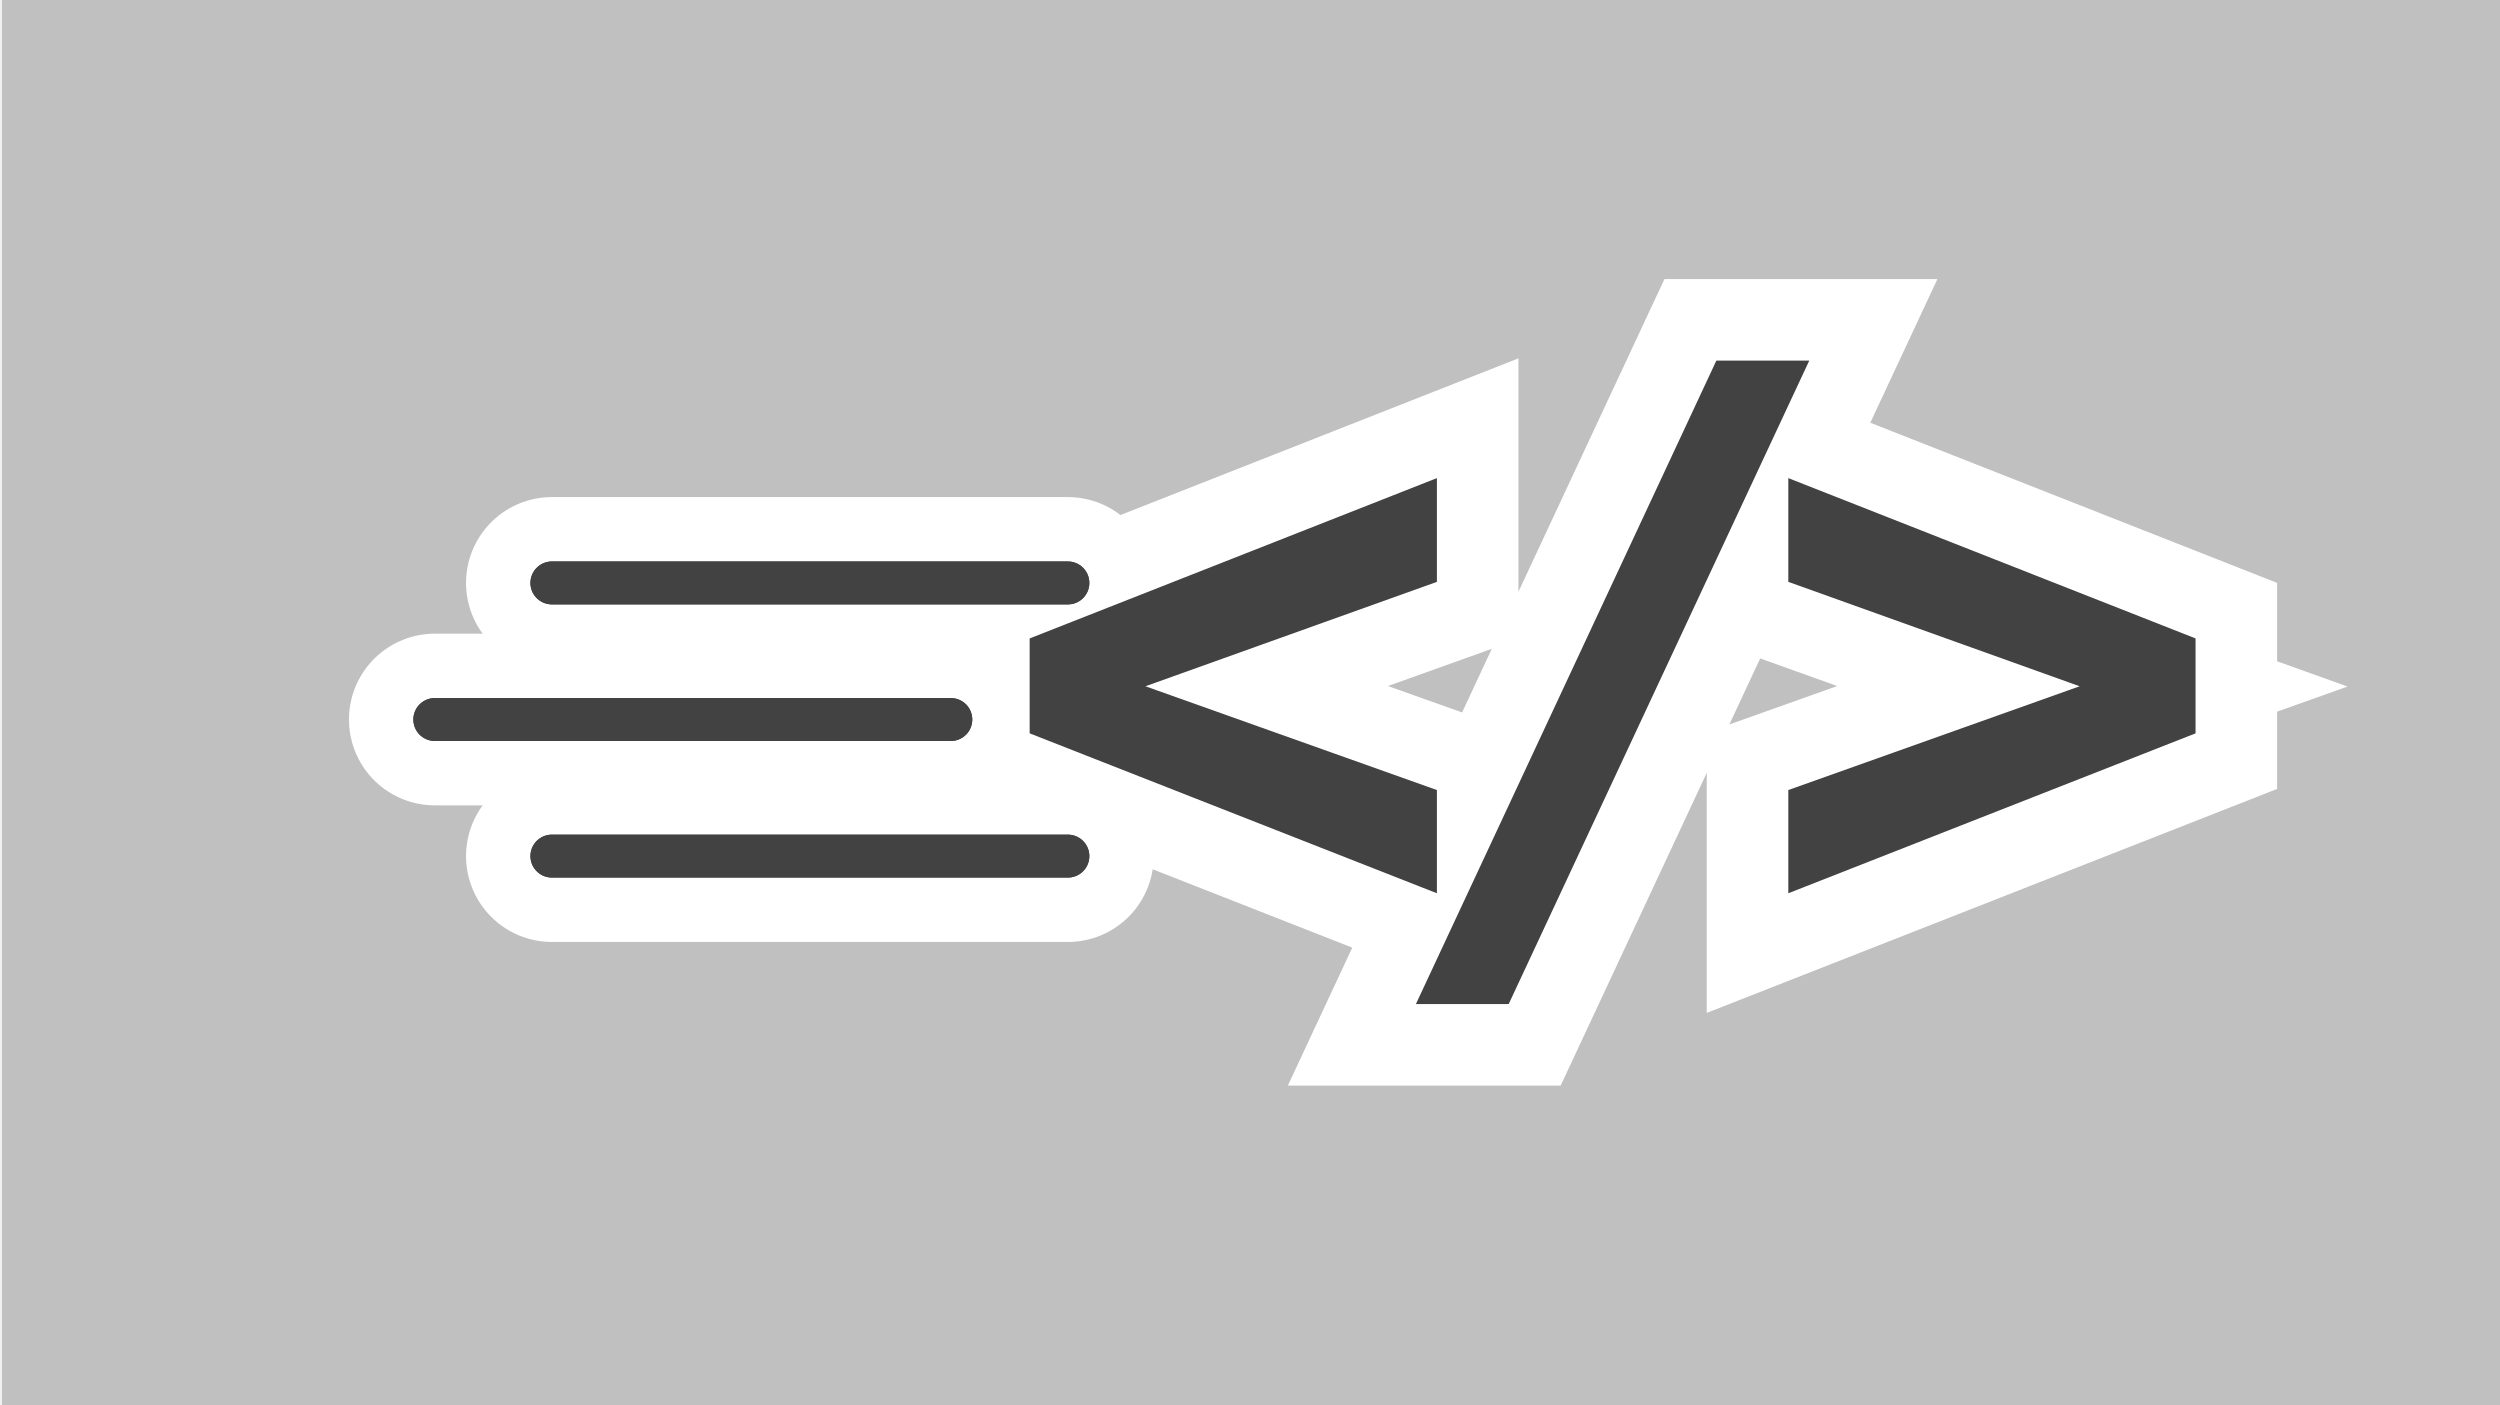
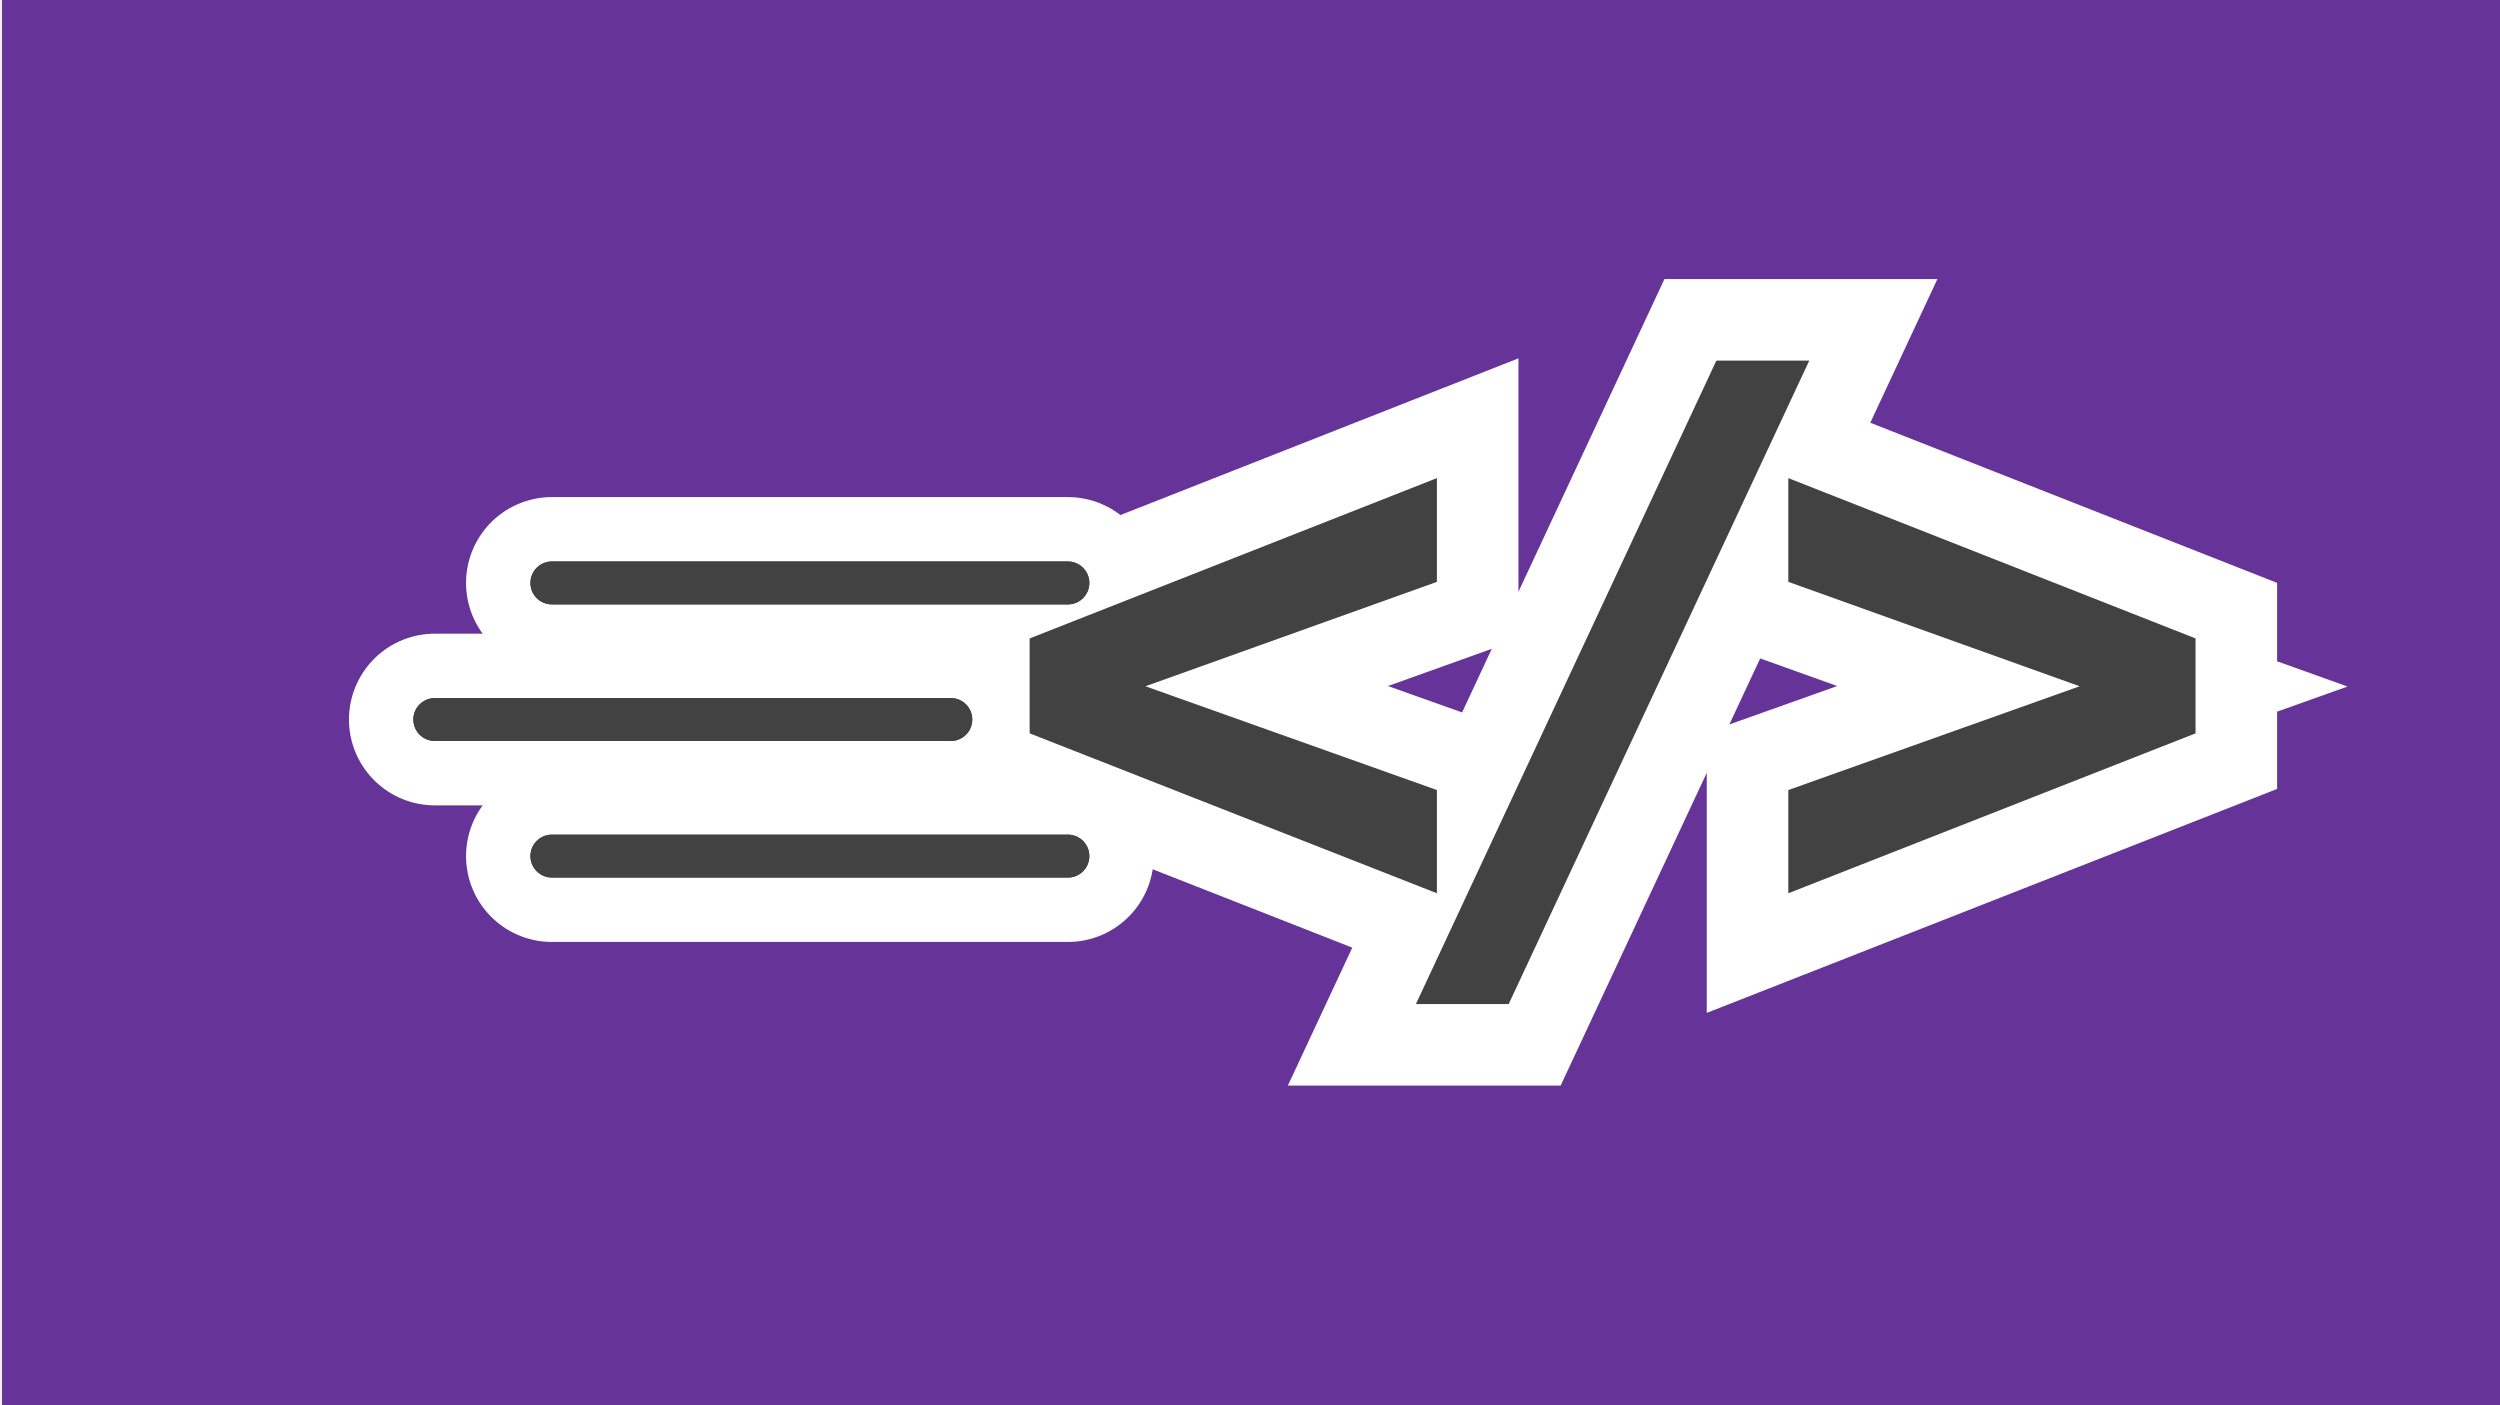
<svg xmlns="http://www.w3.org/2000/svg" width="575" height="323" viewBox="0 0 575 323" id="svg2" version="1.1" style="enable-background:new">
  <defs id="defs26" />
  <g id="layer6" style="display:inline" transform="translate(0,67)">
-     <rect style="display:inline;fill:#c0c0c0;fill-opacity:1;stroke:none;stroke-width:1.695;filter:url(#filter4154)" id="rect4151" width="577.217" height="325.612" x="0.468" y="-69.322" />
+     <rect style="display:inline;fill:#663399;fill-opacity:1;stroke:none;stroke-width:1.695;filter:url(#filter4154)" id="rect4151" width="577.217" height="325.612" x="0.468" y="-69.322" />
  </g>
  <g style="display:none" id="g852" transform="translate(0,67)">
    <text id="text840" y="172.379" x="77.663" style="font-style:normal;font-weight:normal;font-size:128.657px;line-height:0%;font-family:sans-serif;letter-spacing:0px;word-spacing:0px;fill:#89f842;fill-opacity:1;stroke:#ffa500;stroke-width:30.072;stroke-linecap:butt;stroke-linejoin:miter;stroke-miterlimit:4;stroke-dasharray:none;stroke-opacity:1" xml:space="preserve" transform="scale(1.056837,0.9462197)">
      <tspan style="font-style:normal;font-variant:normal;font-weight:bold;font-stretch:normal;font-size:128.657px;line-height:1.25;font-family:Consolas;-inkscape-font-specification:'Consolas Bold';letter-spacing:-15.036px;fill:#89f842;fill-opacity:1;stroke:#ffa500;stroke-width:30.072;stroke-miterlimit:4;stroke-dasharray:none;stroke-opacity:1" y="172.379" x="77.663" id="tspan838">&lt;</tspan>
    </text>
    <g style="fill:#42f842;fill-opacity:1;stroke:#ffa500;stroke-width:24.432;stroke-miterlimit:4;stroke-dasharray:none;stroke-opacity:1" id="g848" transform="matrix(1.144141,0,0,1.317734,-18.92066,-1090.72)">
      <path style="fill:#42f842;fill-opacity:1;fill-rule:evenodd;stroke:#ffa500;stroke-width:24.432;stroke-linecap:round;stroke-linejoin:miter;stroke-miterlimit:4;stroke-dasharray:none;stroke-opacity:1" d="M 48.74,910.629 H 108.844" id="path842" />
      <path style="fill:#42f842;fill-opacity:1;fill-rule:evenodd;stroke:#ffa500;stroke-width:24.432;stroke-linecap:round;stroke-linejoin:miter;stroke-miterlimit:4;stroke-dasharray:none;stroke-opacity:1" d="M 35.103,926.539 H 95.207" id="path844" />
      <path style="fill:#42f842;fill-opacity:1;fill-rule:evenodd;stroke:#ffa500;stroke-width:24.432;stroke-linecap:round;stroke-linejoin:miter;stroke-miterlimit:4;stroke-dasharray:none;stroke-opacity:1" d="M 48.74,942.449 H 108.844" id="path846" />
    </g>
    <g aria-label="&gt;" transform="matrix(0.9882583,0,0,1.011881,-3.068124,0.1917578)" style="font-style:normal;font-variant:normal;font-weight:bold;font-stretch:normal;font-size:76.658px;line-height:1.25;font-family:Consolas;-inkscape-font-specification:'Consolas Bold';letter-spacing:0px;word-spacing:0px;fill:#ffa500;fill-opacity:1;stroke:#ff96ff;stroke-width:47.911;stroke-miterlimit:4;stroke-dasharray:none;stroke-opacity:1" id="text866">
      <path d="m 189.758,76.401 67.213,53.517 -63.783,49.736 -34.134,-34.054 24.359,-18.22 -28.75,-30.526 z" style="fill:#ffa500;fill-opacity:1;stroke:none;stroke-width:47.911;stroke-miterlimit:4;stroke-dasharray:none" id="path892" />
    </g>
    <text xml:space="preserve" style="font-style:normal;font-variant:normal;font-weight:bold;font-stretch:normal;font-size:109.693px;line-height:1.25;font-family:Consolas;-inkscape-font-specification:'Consolas Bold';letter-spacing:0px;word-spacing:0px;fill:none;fill-opacity:1;stroke:#ffa500;stroke-width:25.709;stroke-miterlimit:4;stroke-dasharray:none;stroke-opacity:1" x="124.26" y="158.974" id="text862" transform="scale(0.9968231,1.003187)">
      <tspan id="tspan860" x="124.26" y="158.974" style="font-size:109.693px;stroke:#ffa500;stroke-width:25.709;stroke-miterlimit:4;stroke-dasharray:none;stroke-opacity:1">/</tspan>
    </text>
    <text xml:space="preserve" style="font-style:normal;font-variant:normal;font-weight:bold;font-stretch:normal;font-size:109.783px;line-height:1.25;font-family:Consolas;-inkscape-font-specification:'Consolas Bold';letter-spacing:0px;word-spacing:0px;display:inline;fill:none;fill-opacity:1;stroke:#ffa500;stroke-width:25.73;stroke-miterlimit:4;stroke-dasharray:none;stroke-opacity:1" x="138.551" y="159.191" id="text862-2" transform="scale(0.9982987,1.001704)">
      <tspan id="tspan860-7" x="138.551" y="159.191" style="font-size:109.783px;stroke:#ffa500;stroke-width:25.73;stroke-miterlimit:4;stroke-dasharray:none;stroke-opacity:1">/</tspan>
    </text>
  </g>
  <g id="layer7" style="display:inline" transform="translate(0,67)">
    <g id="g918" transform="matrix(1.136526,0,0,1.136526,57.51938,-12.8363)">
      <g style="display:inline;fill:#424242;fill-opacity:1;stroke:#ffffff;stroke-width:20;stroke-miterlimit:4;stroke-dasharray:none;stroke-opacity:1;filter:url(#filter4154-1)" id="g4167-4" transform="matrix(1.737345,0,0,1.737345,-23.60188,-1511.765)">
        <text xml:space="preserve" style="font-style:normal;font-weight:normal;line-height:0%;font-family:sans-serif;letter-spacing:0px;word-spacing:0px;fill:#424242;fill-opacity:1;stroke:#ffffff;stroke-width:20;stroke-linecap:butt;stroke-linejoin:miter;stroke-miterlimit:4;stroke-dasharray:none;stroke-opacity:1" x="101.015" y="950.842" id="text4136-5">
          <tspan id="tspan4138-2" x="101.015" y="950.842" style="font-style:normal;font-variant:normal;font-weight:bold;font-stretch:normal;font-size:90px;line-height:1.25;font-family:Consolas;-inkscape-font-specification:'Consolas Bold';letter-spacing:-10px;fill:#424242;fill-opacity:1;stroke:#ffffff;stroke-width:20;stroke-miterlimit:4;stroke-dasharray:none;stroke-opacity:1" dx="0">&lt;/&gt;</tspan>
        </text>
        <g id="g4162-6" style="stroke:#ffffff;stroke-width:20;stroke-miterlimit:4;stroke-dasharray:none;stroke-opacity:1">
          <path id="path4142-2" d="M 48.74,910.629 H 108.844" style="fill:#427442;fill-opacity:1;fill-rule:evenodd;stroke:#ffffff;stroke-width:20;stroke-linecap:round;stroke-linejoin:miter;stroke-miterlimit:4;stroke-dasharray:none;stroke-opacity:1" />
          <path id="path4142-8-9" d="M 35.103,926.539 H 95.207" style="fill:#427442;fill-opacity:1;fill-rule:evenodd;stroke:#ffffff;stroke-width:20;stroke-linecap:round;stroke-linejoin:miter;stroke-miterlimit:4;stroke-dasharray:none;stroke-opacity:1" />
          <path id="path4142-6-2" d="M 48.74,942.449 H 108.844" style="fill:#427442;fill-opacity:1;fill-rule:evenodd;stroke:#ffffff;stroke-width:20;stroke-linecap:round;stroke-linejoin:miter;stroke-miterlimit:4;stroke-dasharray:none;stroke-opacity:1" />
        </g>
      </g>
      <g transform="matrix(1.737345,0,0,1.737345,-23.60187,-1511.765)" style="display:inline;opacity:1;fill:#424242;fill-opacity:1;stroke:#424242;stroke-opacity:1;filter:url(#filter4154-1-2);enable-background:new" id="g4162">
        <path style="fill:#424242;fill-opacity:1;fill-rule:evenodd;stroke:#424242;stroke-width:5;stroke-linecap:round;stroke-linejoin:miter;stroke-miterlimit:4;stroke-dasharray:none;stroke-opacity:1" d="M 48.74,910.629 H 108.844" id="path4142" />
        <path style="fill:#424242;fill-opacity:1;fill-rule:evenodd;stroke:#424242;stroke-width:5;stroke-linecap:round;stroke-linejoin:miter;stroke-miterlimit:4;stroke-dasharray:none;stroke-opacity:1" d="M 35.103,926.539 H 95.207" id="path4142-8" />
        <path style="fill:#424242;fill-opacity:1;fill-rule:evenodd;stroke:#424242;stroke-width:5;stroke-linecap:round;stroke-linejoin:miter;stroke-miterlimit:4;stroke-dasharray:none;stroke-opacity:1" d="M 48.74,942.449 H 108.844" id="path4142-6" />
      </g>
      <g transform="matrix(1.737345,0,0,1.737345,-19.90246,-1511.493)" style="display:inline;opacity:1;fill:#424242;fill-opacity:1;enable-background:new" id="g844">
        <text xml:space="preserve" style="font-style:normal;font-weight:normal;line-height:0%;font-family:sans-serif;letter-spacing:0px;word-spacing:0px;display:inline;fill:#424242;fill-opacity:1;stroke:#424242;stroke-width:1;stroke-linecap:butt;stroke-linejoin:miter;stroke-miterlimit:4;stroke-dasharray:none;stroke-opacity:1;filter:url(#filter4154-1-2)" x="98.886" y="950.685" id="text4136">
          <tspan id="tspan4138" x="98.886" y="950.685" style="font-style:normal;font-variant:normal;font-weight:bold;font-stretch:normal;font-size:90px;line-height:1.25;font-family:Consolas;-inkscape-font-specification:'Consolas Bold';letter-spacing:-10px;fill:#424242;fill-opacity:1;stroke:#424242;stroke-width:1;stroke-miterlimit:4;stroke-dasharray:none;stroke-opacity:1" dx="0">&lt;/&gt;</tspan>
        </text>
        <path style="fill:#424242;fill-opacity:1;fill-rule:evenodd;stroke:#424242;stroke-width:5;stroke-linecap:round;stroke-linejoin:miter;stroke-miterlimit:4;stroke-dasharray:none;stroke-opacity:1;filter:url(#filter4154-1-2-8)" d="M 46.611,910.473 H 106.715" id="top-horiz-line" />
        <path style="fill:#424242;fill-opacity:1;fill-rule:evenodd;stroke:#424242;stroke-width:5;stroke-linecap:round;stroke-linejoin:miter;stroke-miterlimit:4;stroke-dasharray:none;stroke-opacity:1;filter:url(#filter4154-1-2-8)" d="M 32.973,926.382 H 93.078" id="mid-horiz-line" />
        <path style="fill:#424242;fill-opacity:1;fill-rule:evenodd;stroke:#424242;stroke-width:5;stroke-linecap:round;stroke-linejoin:miter;stroke-miterlimit:4;stroke-dasharray:none;stroke-opacity:1;filter:url(#filter4154-1-2-8)" d="M 46.611,942.292 H 106.715" id="bottom-horiz-line" />
      </g>
    </g>
  </g>
-   <g id="layer1" transform="translate(0,-729.3622)" style="display:none;opacity:1" />
+   <g id="layer1" transform="translate(0,-729.3622)" style="display:inline;opacity:1" />
+   <g id="layer2" style="display:none">
+     <rect style="opacity:1;fill:#000000;fill-opacity:0.392;stroke:none;stroke-width:58.031;stroke-linecap:round;stroke-miterlimit:4;stroke-dasharray:none;stroke-opacity:1" id="rect847" width="577.217" height="325.612" x="0.468" y="-2.322" />
+   </g>
</svg>
